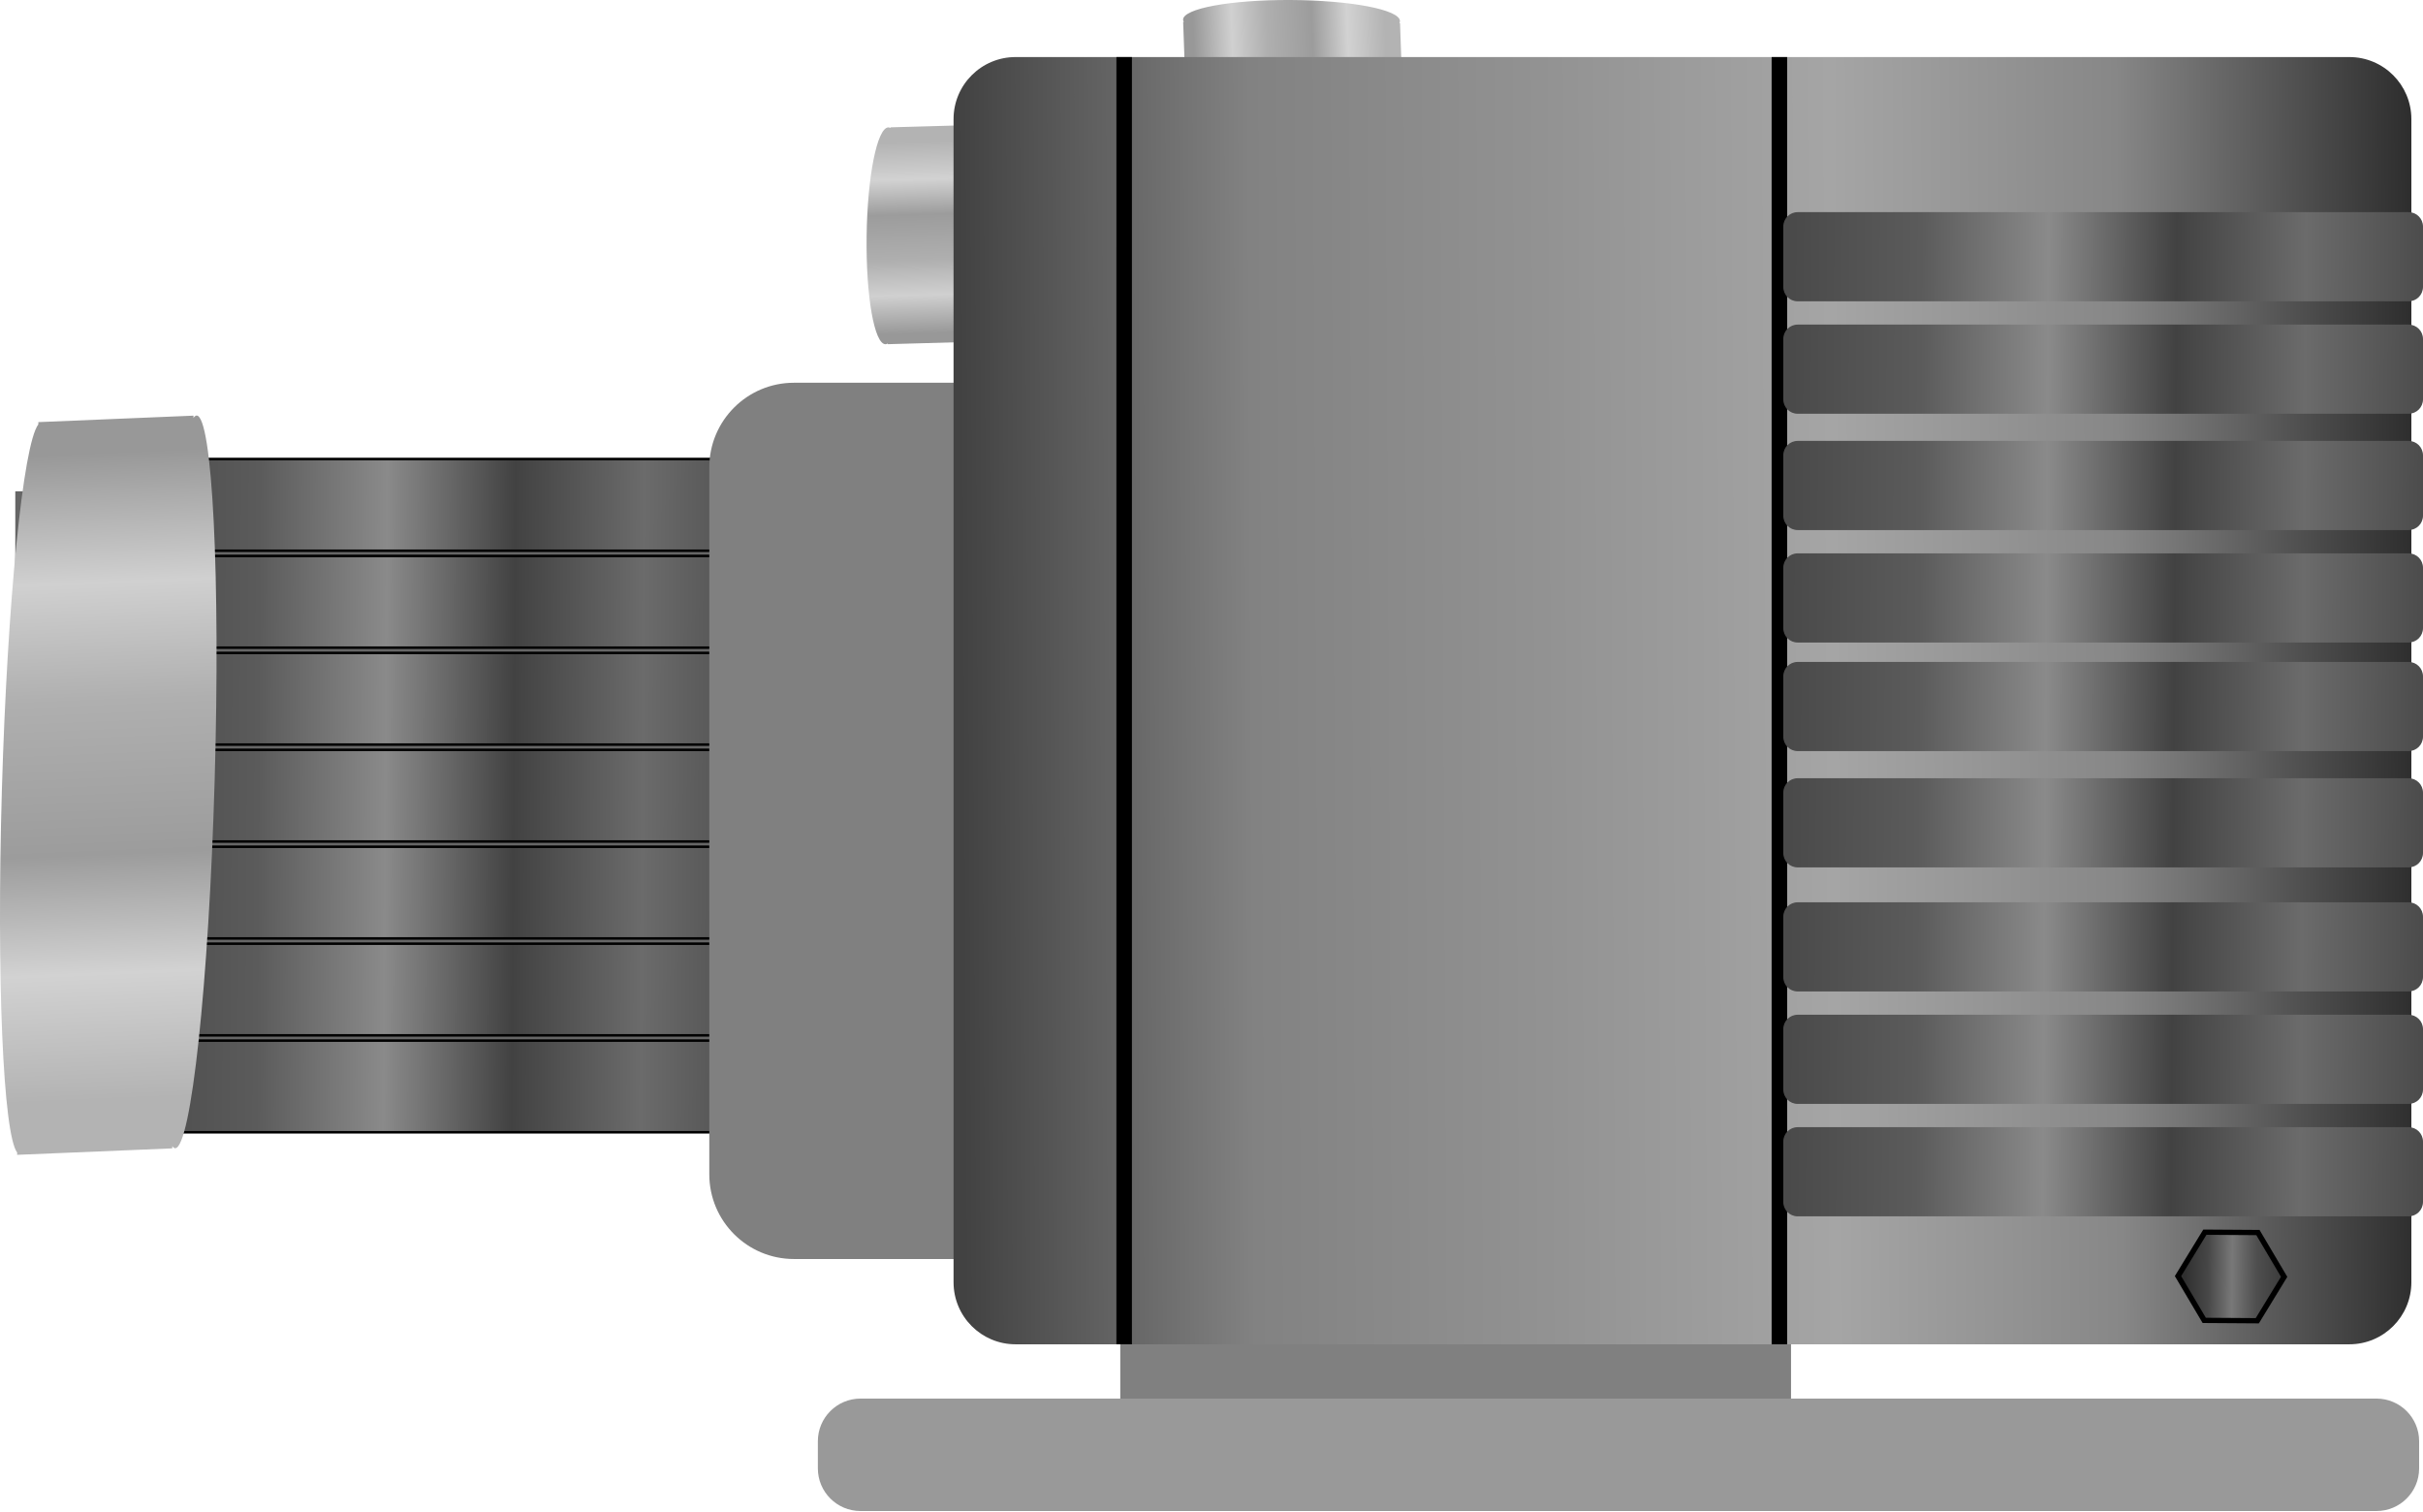
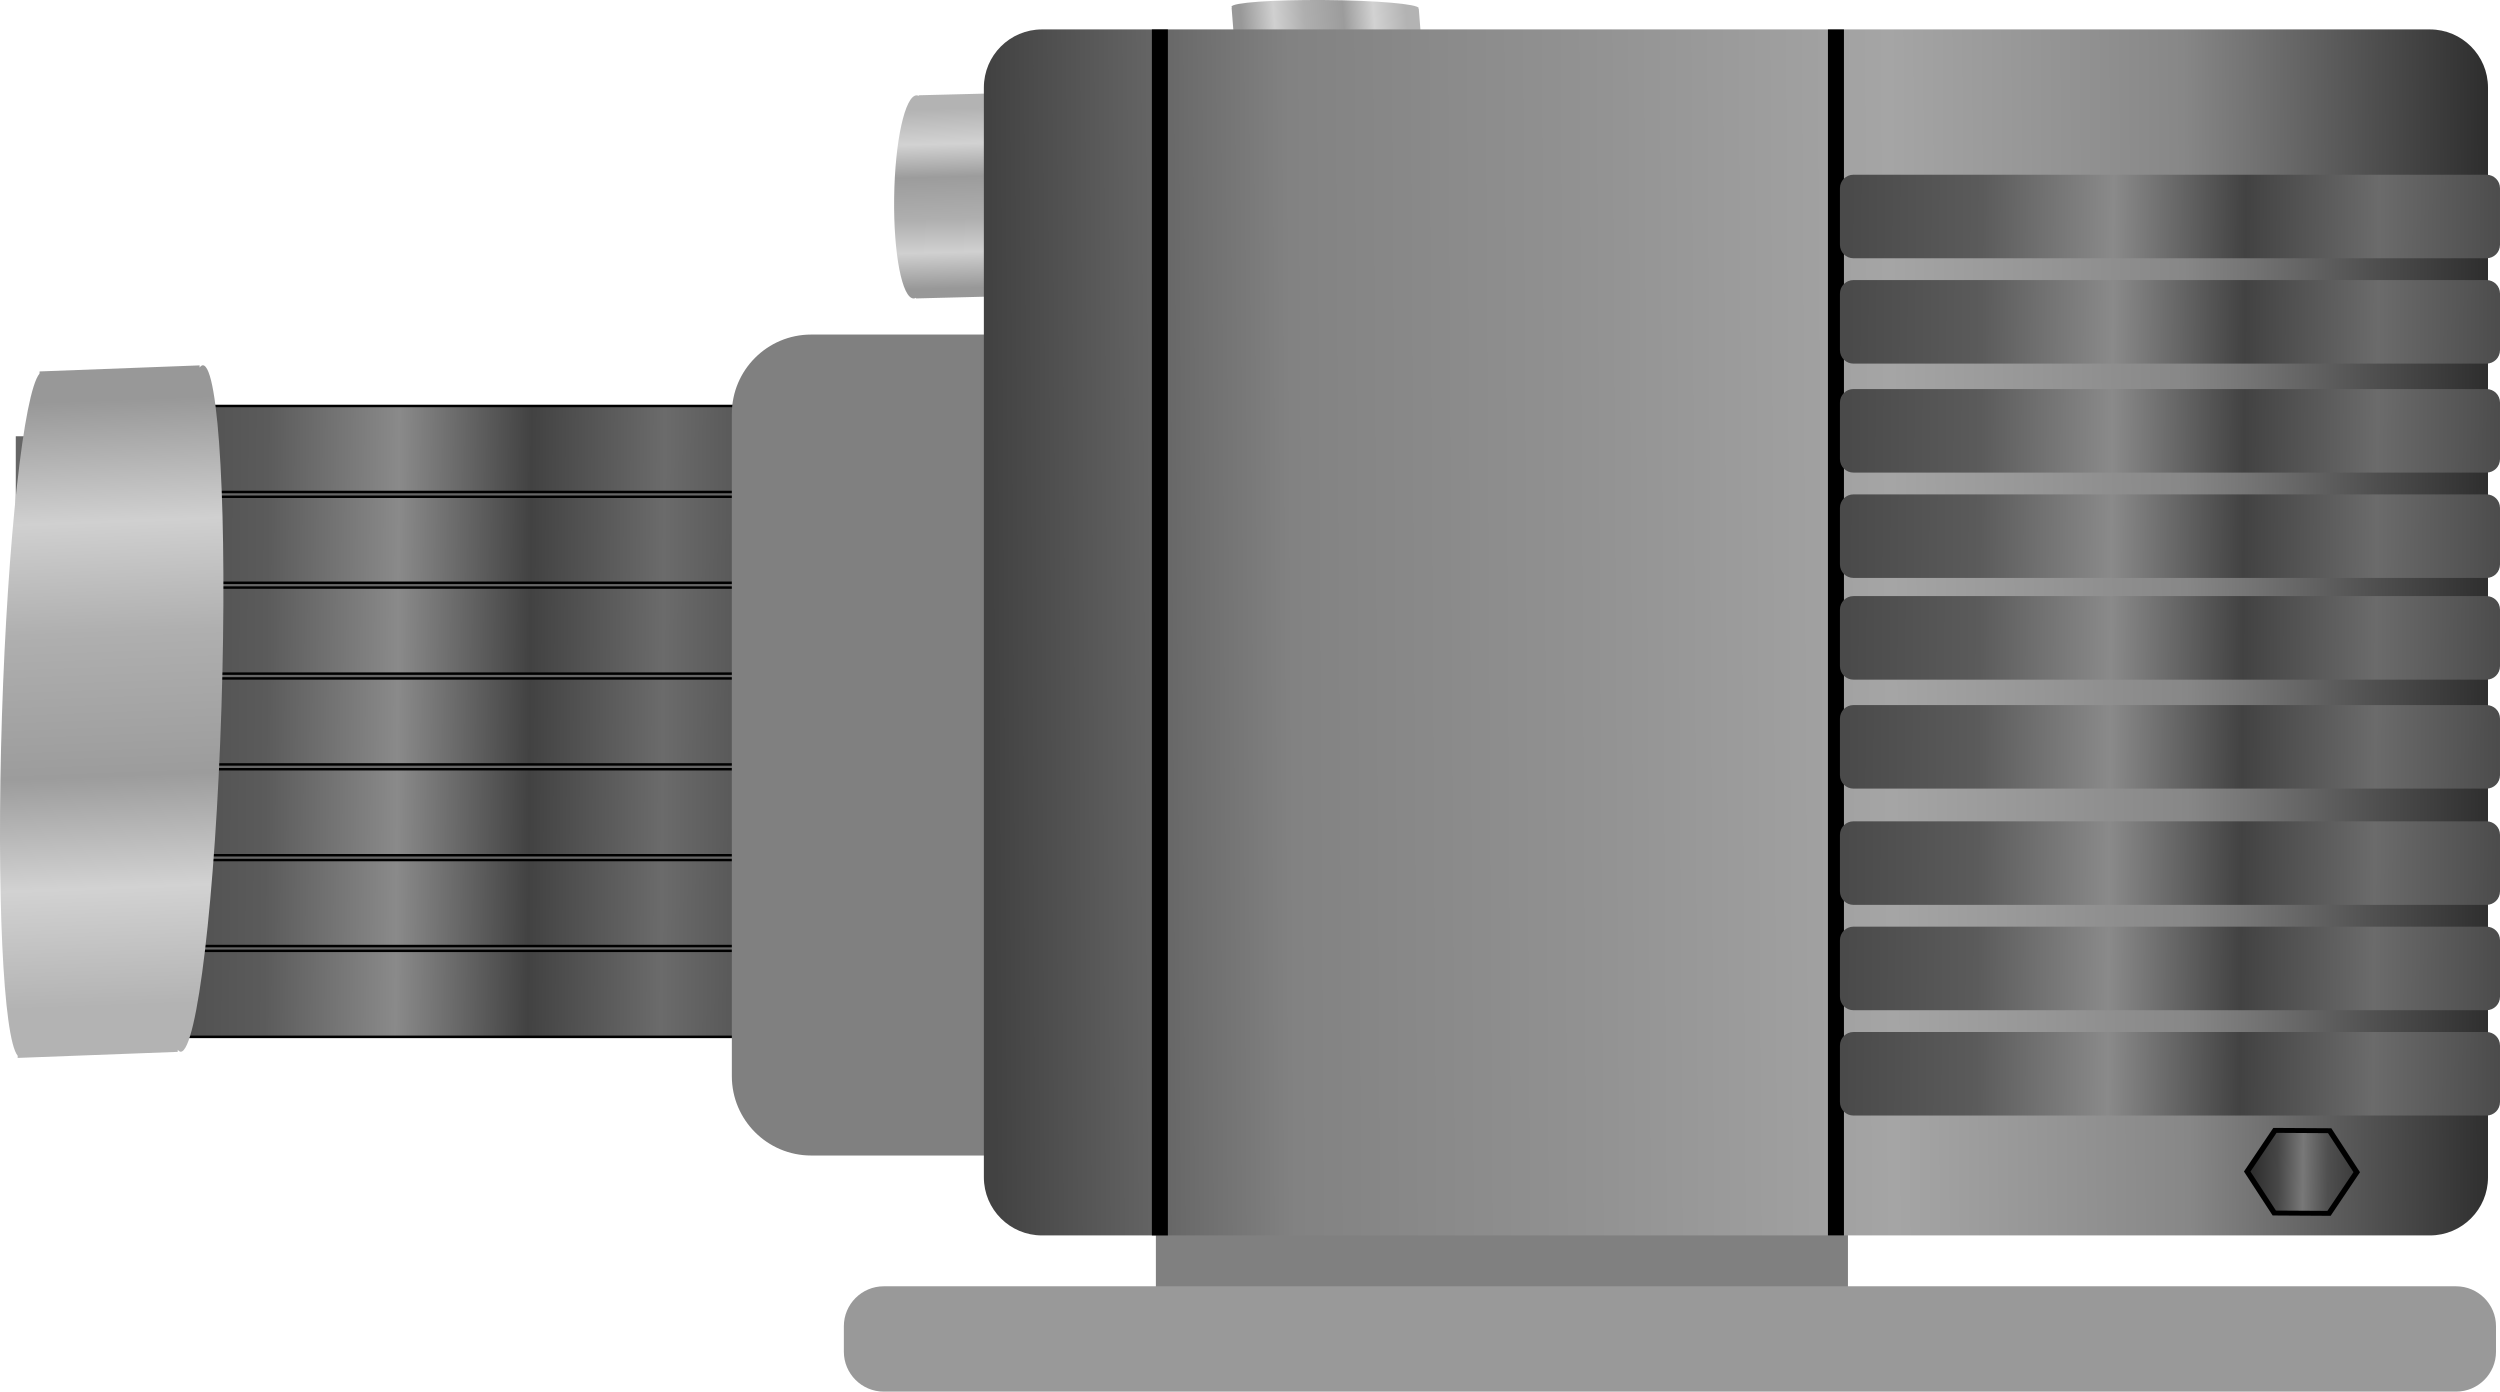
- <svg xmlns="http://www.w3.org/2000/svg" xmlns:xlink="http://www.w3.org/1999/xlink" width="300" height="187.08" viewBox="0 0 300 187.08" version="1.1" id="svg798">
+ <svg xmlns="http://www.w3.org/2000/svg" xmlns:xlink="http://www.w3.org/1999/xlink" width="300" height="166.996" viewBox="0 0 300 166.996" version="1.1" id="svg798">
  <defs id="defs795">
-     <linearGradient id="linearGradient92545">
-       <stop style="stop-color:#2f2f2f;stop-opacity:1;" offset="0" id="stop92541" />
-       <stop style="stop-color:#474747;stop-opacity:1;" offset="0.249" id="stop92549" />
-       <stop style="stop-color:#787878;stop-opacity:1;" offset="0.5" id="stop92551" />
-       <stop style="stop-color:#4f4f4f;stop-opacity:1;" offset="0.75" id="stop92553" />
-       <stop style="stop-color:#3d3d3d;stop-opacity:1;" offset="1" id="stop92543" />
+     <linearGradient xlink:href="#linearGradient31314" id="linearGradient22397" gradientUnits="userSpaceOnUse" gradientTransform="matrix(-0.8492636,-0.00625268,-0.02362168,-0.3014218,-40.07522,102.1644)" x1="134.835" y1="185.429" x2="171.708" y2="185.429" />
+     <linearGradient id="linearGradient31314">
+       <stop style="stop-color:#b3b3b3;stop-opacity:1;" offset="0.077" id="stop31302" />
+       <stop style="stop-color:#d2d2d2;stop-opacity:1;" offset="0.249" id="stop31304" />
+       <stop style="stop-color:#9c9c9c;stop-opacity:1;" offset="0.41" id="stop31306" />
+       <stop style="stop-color:#afafaf;stop-opacity:1;" offset="0.618" id="stop31308" />
+       <stop style="stop-color:#d0d0d0;stop-opacity:1;" offset="0.779" id="stop31310" />
+       <stop style="stop-color:#989898;stop-opacity:1;" offset="0.955" id="stop31312" />
    </linearGradient>
+     <linearGradient xlink:href="#linearGradient44730" id="linearGradient55895-5" gradientUnits="userSpaceOnUse" x1="58.135" y1="65.447" x2="77.913" y2="65.566" gradientTransform="matrix(5.540035,0,0,5.030684,-695.1655,-124.4133)" />
+     <linearGradient id="linearGradient44730">
+       <stop style="stop-color:#4a4a4a;stop-opacity:1;" offset="0" id="stop44726" />
+       <stop style="stop-color:#5b5b5b;stop-opacity:1;" offset="0.201" id="stop44821" />
+       <stop style="stop-color:#8a8a8a;stop-opacity:1;" offset="0.4" id="stop44823" />
+       <stop style="stop-color:#424242;stop-opacity:1;" offset="0.6" id="stop44825" />
+       <stop style="stop-color:#6b6b6b;stop-opacity:1;" offset="0.802" id="stop44829" />
+       <stop style="stop-color:#4a4a4a;stop-opacity:1;" offset="1" id="stop44728" />
+     </linearGradient>
+     <linearGradient xlink:href="#linearGradient31314" id="linearGradient31318-5" x1="134.835" y1="185.429" x2="171.708" y2="185.429" gradientUnits="userSpaceOnUse" gradientTransform="matrix(0.09952983,-3.114128,1.205166,-0.04560753,-615.1722,645.0634)" />
+     <linearGradient xlink:href="#linearGradient31314" id="linearGradient76316-0" gradientUnits="userSpaceOnUse" gradientTransform="matrix(-0.01277006,0.9216237,-0.8524192,0.02158476,-73.63443,-72.1904)" x1="134.835" y1="185.429" x2="171.708" y2="185.429" />
+     <linearGradient xlink:href="#linearGradient48501" id="linearGradient48503-5" x1="32.603" y1="49.265" x2="77.553" y2="49.025" gradientUnits="userSpaceOnUse" gradientTransform="matrix(5.540035,0,0,5.030684,-410.948,-111.1472)" />
    <linearGradient id="linearGradient48501">
      <stop style="stop-color:#424242;stop-opacity:1;" offset="0" id="stop48497" />
      <stop style="stop-color:#828282;stop-opacity:1;" offset="0.2" id="stop48505" />
      <stop style="stop-color:#929292;stop-opacity:1;" offset="0.4" id="stop48507" />
      <stop style="stop-color:#a5a5a5;stop-opacity:1;" offset="0.6" id="stop48509" />
      <stop style="stop-color:#878787;stop-opacity:1;" offset="0.796" id="stop48511" />
      <stop style="stop-color:#2d2d2d;stop-opacity:1;" offset="1" id="stop48499" />
    </linearGradient>
-     <linearGradient id="linearGradient44730">
-       <stop style="stop-color:#4a4a4a;stop-opacity:1;" offset="0" id="stop44726" />
-       <stop style="stop-color:#5b5b5b;stop-opacity:1;" offset="0.201" id="stop44821" />
-       <stop style="stop-color:#8a8a8a;stop-opacity:1;" offset="0.4" id="stop44823" />
-       <stop style="stop-color:#424242;stop-opacity:1;" offset="0.6" id="stop44825" />
-       <stop style="stop-color:#6b6b6b;stop-opacity:1;" offset="0.802" id="stop44829" />
-       <stop style="stop-color:#4a4a4a;stop-opacity:1;" offset="1" id="stop44728" />
+     <linearGradient xlink:href="#linearGradient44730" id="linearGradient44732-4" x1="58.135" y1="65.447" x2="77.913" y2="65.566" gradientUnits="userSpaceOnUse" gradientTransform="matrix(5.540035,0,0,5.030684,-410.948,-111.1472)" />
+     <linearGradient xlink:href="#linearGradient92545" id="linearGradient7719" gradientUnits="userSpaceOnUse" x1="6.357" y1="24.031" x2="18.098" y2="24.152" />
+     <linearGradient id="linearGradient92545">
+       <stop style="stop-color:#2f2f2f;stop-opacity:1;" offset="0" id="stop92541" />
+       <stop style="stop-color:#474747;stop-opacity:1;" offset="0.249" id="stop92549" />
+       <stop style="stop-color:#787878;stop-opacity:1;" offset="0.5" id="stop92551" />
+       <stop style="stop-color:#4f4f4f;stop-opacity:1;" offset="0.75" id="stop92553" />
+       <stop style="stop-color:#3d3d3d;stop-opacity:1;" offset="1" id="stop92543" />
    </linearGradient>
-     <linearGradient xlink:href="#linearGradient44730" id="linearGradient44732" x1="58.135" y1="65.447" x2="77.913" y2="65.566" gradientUnits="userSpaceOnUse" gradientTransform="matrix(4.004845,0,0,4.004845,-2.056205,-8.154189)" />
-     <linearGradient xlink:href="#linearGradient48501" id="linearGradient48503" x1="32.603" y1="49.265" x2="77.553" y2="49.025" gradientUnits="userSpaceOnUse" gradientTransform="matrix(4.004845,0,0,4.004845,-2.056205,-8.154189)" />
-     <linearGradient xlink:href="#linearGradient44730" id="linearGradient55895" gradientUnits="userSpaceOnUse" x1="58.135" y1="65.447" x2="77.913" y2="65.566" gradientTransform="matrix(4.004845,0,0,4.004845,-207.5146,-18.71514)" />
-     <linearGradient xlink:href="#linearGradient31314" id="linearGradient31318" x1="134.835" y1="185.429" x2="171.708" y2="185.429" gradientUnits="userSpaceOnUse" gradientTransform="matrix(0.07194928,-2.479106,0.8712041,-0.03630741,-149.6882,593.8526)" />
-     <linearGradient id="linearGradient31314">
-       <stop style="stop-color:#b3b3b3;stop-opacity:1;" offset="0.077" id="stop31302" />
-       <stop style="stop-color:#d2d2d2;stop-opacity:1;" offset="0.249" id="stop31304" />
-       <stop style="stop-color:#9c9c9c;stop-opacity:1;" offset="0.41" id="stop31306" />
-       <stop style="stop-color:#afafaf;stop-opacity:1;" offset="0.618" id="stop31308" />
-       <stop style="stop-color:#d0d0d0;stop-opacity:1;" offset="0.779" id="stop31310" />
-       <stop style="stop-color:#989898;stop-opacity:1;" offset="0.955" id="stop31312" />
-     </linearGradient>
-     <linearGradient xlink:href="#linearGradient31314" id="linearGradient76316" gradientUnits="userSpaceOnUse" gradientTransform="matrix(-0.00923137,0.7336895,-0.6162067,0.01718327,241.7849,22.85867)" x1="134.835" y1="185.429" x2="171.708" y2="185.429" />
-     <linearGradient xlink:href="#linearGradient92545" id="linearGradient92547" x1="6.357" y1="24.031" x2="18.098" y2="24.152" gradientUnits="userSpaceOnUse" />
-     <linearGradient xlink:href="#linearGradient31314" id="linearGradient5686" gradientUnits="userSpaceOnUse" gradientTransform="matrix(-0.7337379,-0.00378439,-0.02175736,-0.6160621,286.2371,233.7243)" x1="134.835" y1="185.429" x2="171.708" y2="185.429" />
  </defs>
-   <g id="pump" transform="translate(-9.491714,-109.5935)">
-     <path id="path76314-5" style="fill:url(#linearGradient5686);fill-opacity:1;stroke-width:0.636" d="m 169.968,128.221 a 13.426,2.522 0.38 0 0 13.262,-2.195 l 0.083,3.8e-4 -0.009,-0.259 -0.471,-13.323 -0.083,-3.8e-4 a 13.426,2.522 0.38 0 0 0.074,-0.258 13.426,2.522 0.38 0 0 -13.514,-2.592 13.426,2.522 0.38 0 0 -13.336,2.454 13.426,2.522 0.38 0 0 0.094,0.259 l -0.085,-3.7e-4 0.471,13.323 0.009,0.259 0.085,3.6e-4 a 13.426,2.522 0.38 0 0 13.42,2.332 z m 13.541,-2.452 -0.689,-13.713 z" />
-     <rect style="fill:#808080;stroke-width:2.603;stroke-linecap:square;paint-order:markers stroke fill" id="rect50079" width="83.047" height="28.803" x="148.197" y="261.15" ry="1.788" />
-     <rect style="fill:#666666;stroke-width:1.502;stroke-linecap:square;paint-order:markers stroke fill" id="rect19760" width="139.212" height="77.767" x="11.385" y="170.422" ry="11.964" rx="0" />
-     <path id="rect55893" style="fill:url(#linearGradient55895);fill-opacity:1;stroke:#000000;stroke-width:0.625;stroke-linecap:square;stroke-opacity:1;paint-order:markers stroke fill" d="M 26.615 166.582 C 25.624 166.582 24.826 167.378 24.826 168.369 L 24.826 175.836 C 24.826 176.826 25.624 177.623 26.615 177.623 L 102.246 177.623 C 103.236 177.623 104.033 176.826 104.033 175.836 L 104.033 168.369 C 104.033 167.378 103.236 166.582 102.246 166.582 L 26.615 166.582 z M 26.615 178.582 C 25.624 178.582 24.826 179.38 24.826 180.371 L 24.826 187.836 C 24.826 188.826 25.624 189.623 26.615 189.623 L 102.246 189.623 C 103.236 189.623 104.033 188.826 104.033 187.836 L 104.033 180.371 C 104.033 179.38 103.236 178.582 102.246 178.582 L 26.615 178.582 z M 26.615 190.584 C 25.624 190.584 24.826 191.38 24.826 192.371 L 24.826 199.838 C 24.826 200.828 25.624 201.625 26.615 201.625 L 102.246 201.625 C 103.236 201.625 104.033 200.828 104.033 199.838 L 104.033 192.371 C 104.033 191.38 103.236 190.584 102.246 190.584 L 26.615 190.584 z M 26.615 202.586 C 25.624 202.586 24.826 203.382 24.826 204.373 L 24.826 211.838 C 24.826 212.828 25.624 213.625 26.615 213.625 L 102.246 213.625 C 103.236 213.625 104.033 212.828 104.033 211.838 L 104.033 204.373 C 104.033 203.382 103.236 202.586 102.246 202.586 L 26.615 202.586 z M 26.615 214.586 C 25.624 214.586 24.826 215.382 24.826 216.373 L 24.826 223.84 C 24.826 224.83 25.624 225.627 26.615 225.627 L 102.246 225.627 C 103.236 225.627 104.033 224.83 104.033 223.84 L 104.033 216.373 C 104.033 215.382 103.236 214.586 102.246 214.586 L 26.615 214.586 z M 26.615 226.588 C 25.624 226.588 24.826 227.384 24.826 228.375 L 24.826 235.84 C 24.826 236.83 25.624 237.629 26.615 237.629 L 102.246 237.629 C 103.236 237.629 104.033 236.83 104.033 235.84 L 104.033 228.375 C 104.033 227.384 103.236 226.588 102.246 226.588 L 26.615 226.588 z M 26.615 238.588 C 25.624 238.588 24.826 239.384 24.826 240.375 L 24.826 247.842 C 24.826 248.832 25.624 249.629 26.615 249.629 L 102.246 249.629 C 103.236 249.629 104.033 248.832 104.033 247.842 L 104.033 240.375 C 104.033 239.384 103.236 238.588 102.246 238.588 L 26.615 238.588 z " />
-     <rect style="fill:#808080;stroke-width:1.173;stroke-linecap:square;paint-order:markers stroke fill" id="rect32992" width="41.764" height="108.49" x="97.313" y="156.981" ry="10.484" />
-     <path id="path31294" style="fill:url(#linearGradient31318);fill-opacity:1;stroke-width:1.39" d="m 9.726,207.347 a 3.561,45.38 1.688 0 0 1.893,44.946 l -0.008,0.28 0.366,-0.015 18.841,-0.785 0.008,-0.28 a 3.561,45.38 1.688 0 0 0.358,0.265 3.561,45.38 1.688 0 0 4.884,-45.508 3.561,45.38 1.688 0 0 -2.252,-45.211 3.561,45.38 1.688 0 0 -0.374,0.301 l 0.008,-0.285 -18.841,0.785 -0.366,0.015 -0.008,0.286 a 3.561,45.38 1.688 0 0 -4.509,45.207 z m 2.23,45.903 19.411,-1.5 z" />
-     <path id="path76314" style="fill:url(#linearGradient76316);fill-opacity:1;stroke-width:0.636" d="m 135.422,138.341 a 2.522,13.426 0.806 0 0 -2.096,-13.278 l 9.9e-4,-0.083 -0.259,0.007 -13.326,0.372 -9.9e-4,0.083 a 2.522,13.426 0.806 0 0 -0.258,-0.076 2.522,13.426 0.806 0 0 -2.693,13.494 2.522,13.426 0.806 0 0 2.355,13.354 2.522,13.426 0.806 0 0 0.26,-0.092 l -0.001,0.085 13.326,-0.372 0.259,-0.007 9.9e-4,-0.085 a 2.522,13.426 0.806 0 0 2.432,-13.403 z m -2.351,-13.559 -13.718,0.587 z" />
-     <rect style="fill:url(#linearGradient48503);fill-opacity:1;stroke-width:1.198;stroke-linecap:square;paint-order:markers stroke fill" id="rect19032" width="180.496" height="159.374" x="127.555" y="116.657" ry="7.681" />
-     <rect style="fill:#999999;stroke-width:1.11;stroke-linecap:square;paint-order:markers stroke fill" id="rect26348" width="198.258" height="13.921" x="110.754" y="282.752" ry="5.28" />
-     <rect style="fill:#000000;stroke-width:0.609;stroke-linecap:square;paint-order:markers stroke fill" id="rect31432" width="1.92" height="159.374" x="228.844" y="116.657" ry="0" />
-     <rect style="fill:#000000;stroke-width:0.609;stroke-linecap:square;paint-order:markers stroke fill" id="rect38076" width="1.92" height="159.374" x="147.717" y="116.657" ry="0" />
-     <path id="rect43160" style="fill:url(#linearGradient44732);fill-opacity:1;stroke-width:0.625;stroke-linecap:square;paint-order:markers stroke fill" d="M 232.072 135.859 C 231.081 135.859 230.285 136.656 230.285 137.646 L 230.285 145.111 C 230.285 146.101 231.081 146.9 232.072 146.9 L 307.705 146.9 C 308.695 146.9 309.492 146.101 309.492 145.111 L 309.492 137.646 C 309.492 136.656 308.695 135.859 307.705 135.859 L 232.072 135.859 z M 232.072 149.781 C 231.081 149.781 230.285 150.578 230.285 151.568 L 230.285 159.033 C 230.285 160.023 231.081 160.82 232.072 160.82 L 307.705 160.82 C 308.695 160.82 309.492 160.023 309.492 159.033 L 309.492 151.568 C 309.492 150.578 308.695 149.781 307.705 149.781 L 232.072 149.781 z M 232.072 164.181 C 231.081 164.181 230.285 164.978 230.285 165.968 L 230.285 173.435 C 230.285 174.426 231.081 175.222 232.072 175.222 L 307.705 175.222 C 308.695 175.222 309.492 174.426 309.492 173.435 L 309.492 165.968 C 309.492 164.978 308.695 164.181 307.705 164.181 L 232.072 164.181 z M 232.072 178.103 C 231.081 178.103 230.285 178.9 230.285 179.89 L 230.285 187.355 C 230.285 188.346 231.081 189.144 232.072 189.144 L 307.705 189.144 C 308.695 189.144 309.492 188.346 309.492 187.355 L 309.492 179.89 C 309.492 178.9 308.695 178.103 307.705 178.103 L 232.072 178.103 z M 232.072 191.545 C 231.081 191.545 230.285 192.341 230.285 193.332 L 230.285 200.797 C 230.285 201.787 231.081 202.586 232.072 202.586 L 307.705 202.586 C 308.695 202.586 309.492 201.787 309.492 200.797 L 309.492 193.332 C 309.492 192.341 308.695 191.545 307.705 191.545 L 232.072 191.545 z M 232.072 205.945 C 231.081 205.945 230.285 206.742 230.285 207.732 L 230.285 215.199 C 230.285 216.189 231.081 216.986 232.072 216.986 L 307.705 216.986 C 308.695 216.986 309.492 216.189 309.492 215.199 L 309.492 207.732 C 309.492 206.742 308.695 205.945 307.705 205.945 L 232.072 205.945 z M 232.072 221.306 C 231.081 221.306 230.285 222.103 230.285 223.093 L 230.285 230.56 C 230.285 231.551 231.081 232.347 232.072 232.347 L 307.705 232.347 C 308.695 232.347 309.492 231.551 309.492 230.56 L 309.492 223.093 C 309.492 222.103 308.695 221.306 307.705 221.306 L 232.072 221.306 z M 232.072 235.228 C 231.081 235.228 230.285 236.025 230.285 237.015 L 230.285 244.48 C 230.285 245.471 231.081 246.269 232.072 246.269 L 307.705 246.269 C 308.695 246.269 309.492 245.471 309.492 244.48 L 309.492 237.015 C 309.492 236.025 308.695 235.228 307.705 235.228 L 232.072 235.228 z M 232.072 249.148 C 231.081 249.148 230.285 249.947 230.285 250.937 L 230.285 258.402 C 230.285 259.392 231.081 260.189 232.072 260.189 L 307.705 260.189 C 308.695 260.189 309.492 259.392 309.492 258.402 L 309.492 250.937 C 309.492 249.947 308.695 249.148 307.705 249.148 L 232.072 249.148 z " />
-     <path style="fill:url(#linearGradient92547);fill-opacity:1;stroke:#000000;stroke-width:1.332;stroke-linecap:square;stroke-dasharray:none;stroke-opacity:1;paint-order:markers stroke fill" id="path91087" d="m 15.103,29.487 -6.066,-0.042 -2.997,-5.274 3.069,-5.232 6.066,0.042 2.997,5.274 z" transform="matrix(1.018584,0,0,0.9775133,273.3982,243.9622)" />
+   <g id="pump" transform="matrix(0.722892,0,0,0.722892,285.5231,-29.45836)">
+     <path id="path76314-5-6" style="fill:url(#linearGradient22397);fill-opacity:1;stroke-width:0.479" d="m -174.385,49.87 a 15.54,1.233 0.453 0 0 15.356,-0.994 l 0.096,7.12e-4 -0.01,-0.127 -0.511,-6.519 -0.096,-7.12e-4 a 15.54,1.233 0.453 0 0 0.086,-0.126 15.54,1.233 0.453 0 0 -15.635,-1.349 15.54,1.233 0.453 0 0 -15.442,1.12 15.54,1.233 0.453 0 0 0.108,0.127 l -0.098,-7.22e-4 0.511,6.519 0.01,0.127 0.098,7.21e-4 a 15.54,1.233 0.453 0 0 15.528,1.221 z m 15.679,-1.118 -0.763,-6.711 z" />
+     <rect style="fill:#808080;stroke-width:3.431;stroke-linecap:square;paint-order:markers stroke fill" id="rect50079-5" width="114.882" height="36.18" x="-203.097" y="227.139" ry="2.246" />
+     <rect style="fill:#666666;stroke-width:1.98;stroke-linecap:square;paint-order:markers stroke fill" id="rect19760-8" width="192.577" height="97.687" x="-392.354" y="113.171" ry="15.029" rx="0" />
+     <path id="rect55893-8" style="fill:url(#linearGradient55895-5);fill-opacity:1;stroke:#000000;stroke-width:0.823;stroke-linecap:square;stroke-opacity:1;paint-order:markers stroke fill" d="m -371.515,108.347 c -1.244,0 -2.245,1.001 -2.245,2.245 v 9.379 c 0,1.244 1.001,2.245 2.245,2.245 h 105.079 c 1.244,0 2.247,-1.001 2.247,-2.245 v -9.379 c 0,-1.244 -1.002,-2.245 -2.247,-2.245 z m 0,15.075 c -1.244,0 -2.245,1.001 -2.245,2.245 v 9.379 c 0,1.244 1.001,2.245 2.245,2.245 h 105.079 c 1.244,0 2.247,-1.001 2.247,-2.245 v -9.379 c 0,-1.244 -1.002,-2.245 -2.247,-2.245 z m 0,15.075 c -1.244,0 -2.245,1.001 -2.245,2.245 v 9.379 c 0,1.244 1.001,2.245 2.245,2.245 h 105.079 c 1.244,0 2.247,-1.001 2.247,-2.245 v -9.379 c 0,-1.244 -1.002,-2.245 -2.247,-2.245 z m 0,15.075 c -1.244,0 -2.245,1.001 -2.245,2.245 v 9.377 c 0,1.244 1.001,2.247 2.245,2.247 h 105.079 c 1.244,0 2.247,-1.002 2.247,-2.247 v -9.377 c 0,-1.244 -1.002,-2.245 -2.247,-2.245 z m 0,15.074 c -1.244,0 -2.245,1.002 -2.245,2.247 v 9.377 c 0,1.244 1.001,2.247 2.245,2.247 h 105.079 c 1.244,0 2.247,-1.002 2.247,-2.247 v -9.377 c 0,-1.244 -1.002,-2.247 -2.247,-2.247 z m 0,15.075 c -1.244,0 -2.245,1.002 -2.245,2.247 v 9.377 c 0,1.244 1.001,2.247 2.245,2.247 h 105.079 c 1.244,0 2.247,-1.002 2.247,-2.247 v -9.377 c 0,-1.244 -1.002,-2.247 -2.247,-2.247 z m 0,15.075 c -1.244,0 -2.245,1.002 -2.245,2.247 v 9.377 c 0,1.244 1.001,2.245 2.245,2.245 h 105.079 c 1.244,0 2.247,-1.001 2.247,-2.245 v -9.377 c 0,-1.244 -1.002,-2.247 -2.247,-2.247 z" />
+     <rect style="fill:#808080;stroke-width:1.546;stroke-linecap:square;paint-order:markers stroke fill" id="rect32992-8" width="57.773" height="136.279" x="-273.488" y="96.287" ry="13.17" />
+     <path id="path31294-3" style="fill:url(#linearGradient31318-5);fill-opacity:1;stroke-width:1.832" d="m -394.65,159.555 a 4.926,57.009 1.861 0 0 2.618,56.459 l -0.011,0.351 0.506,-0.019 26.063,-0.986 0.011,-0.351 a 4.926,57.009 1.861 0 0 0.495,0.332 4.926,57.009 1.861 0 0 6.757,-57.165 4.926,57.009 1.861 0 0 -3.115,-56.791 4.926,57.009 1.861 0 0 -0.517,0.378 l 0.011,-0.359 -26.063,0.986 -0.506,0.019 -0.011,0.359 a 4.926,57.009 1.861 0 0 -6.237,56.787 z m 3.085,57.661 26.852,-1.885 z" />
+     <path id="path76314-7" style="fill:url(#linearGradient76316-0);fill-opacity:1;stroke-width:0.839" d="m -220.77,72.873 a 3.488,16.865 0.894 0 0 -2.9,-16.679 l 0.001,-0.104 -0.358,0.009 -18.435,0.467 -0.001,0.104 a 3.488,16.865 0.894 0 0 -0.356,-0.095 3.488,16.865 0.894 0 0 -3.725,16.951 3.488,16.865 0.894 0 0 3.257,16.774 3.488,16.865 0.894 0 0 0.359,-0.115 l -0.001,0.106 18.435,-0.467 0.358,-0.009 0.001,-0.106 a 3.488,16.865 0.894 0 0 3.364,-16.836 z m -3.252,-17.032 -18.976,0.738 z" />
+     <rect style="fill:url(#linearGradient48503-5);fill-opacity:1;stroke-width:1.58;stroke-linecap:square;paint-order:markers stroke fill" id="rect19032-7" width="249.686" height="200.198" x="-231.652" y="45.634" ry="9.648" />
+     <rect style="fill:#999999;stroke-width:1.463;stroke-linecap:square;paint-order:markers stroke fill" id="rect26348-8" width="274.257" height="17.487" x="-254.894" y="254.274" ry="6.633" />
+     <rect style="fill:#000000;stroke-width:0.802;stroke-linecap:square;paint-order:markers stroke fill" id="rect31432-3" width="2.656" height="200.198" x="-91.535" y="45.634" ry="0" />
+     <rect style="fill:#000000;stroke-width:0.802;stroke-linecap:square;paint-order:markers stroke fill" id="rect38076-8" width="2.656" height="200.198" x="-203.761" y="45.634" ry="0" />
+     <path id="rect43160-9" style="fill:url(#linearGradient44732-4);fill-opacity:1;stroke-width:0.823;stroke-linecap:square;paint-order:markers stroke fill" d="m -87.297,69.755 c -1.244,0 -2.247,1.001 -2.247,2.245 v 9.379 c 0,1.244 1.002,2.245 2.247,2.245 H 17.781 c 1.244,0 2.245,-1.001 2.245,-2.245 v -9.379 c 0,-1.244 -1.001,-2.245 -2.245,-2.245 z m 0,17.487 c -1.244,0 -2.247,1.002 -2.247,2.247 v 9.377 c 0,1.244 1.002,2.245 2.247,2.245 H 17.781 c 1.244,0 2.245,-1.001 2.245,-2.245 v -9.377 c 0,-1.244 -1.001,-2.247 -2.245,-2.247 z m 0,18.09 c -1.244,0 -2.247,1.001 -2.247,2.245 v 9.379 c 0,1.244 1.002,2.245 2.247,2.245 H 17.781 c 1.244,0 2.245,-1.001 2.245,-2.245 V 107.577 c 0,-1.244 -1.001,-2.245 -2.245,-2.245 z m 0,17.487 c -1.244,0 -2.247,1.001 -2.247,2.245 v 9.379 c 0,1.244 1.002,2.245 2.247,2.245 H 17.781 c 1.244,0 2.245,-1.001 2.245,-2.245 v -9.379 c 0,-1.244 -1.001,-2.245 -2.245,-2.245 z m 0,16.884 c -1.244,0 -2.247,1.002 -2.247,2.247 v 9.377 c 0,1.244 1.002,2.247 2.247,2.247 H 17.781 c 1.244,0 2.245,-1.002 2.245,-2.247 v -9.377 c 0,-1.244 -1.001,-2.247 -2.245,-2.247 z m 0,18.09 c -1.244,0 -2.247,1.002 -2.247,2.247 v 9.377 c 0,1.244 1.002,2.245 2.247,2.245 H 17.781 c 1.244,0 2.245,-1.001 2.245,-2.245 v -9.377 c 0,-1.244 -1.001,-2.247 -2.245,-2.247 z m 0,19.297 c -1.244,0 -2.247,1.001 -2.247,2.245 v 9.377 c 0,1.244 1.002,2.247 2.247,2.247 H 17.781 c 1.244,0 2.245,-1.002 2.245,-2.247 v -9.377 c 0,-1.244 -1.001,-2.245 -2.245,-2.245 z m 0,17.487 c -1.244,0 -2.247,1.001 -2.247,2.245 v 9.377 c 0,1.244 1.002,2.247 2.247,2.247 H 17.781 c 1.244,0 2.245,-1.002 2.245,-2.247 v -9.377 c 0,-1.244 -1.001,-2.245 -2.245,-2.245 z m 0,17.487 c -1.244,0 -2.247,1.001 -2.247,2.245 v 9.379 c 0,1.244 1.002,2.245 2.247,2.245 H 17.781 c 1.244,0 2.245,-1.001 2.245,-2.245 v -9.379 c 0,-1.244 -1.001,-2.245 -2.245,-2.245 z" />
+     <path style="fill:url(#linearGradient7719);fill-opacity:1;stroke:#000000;stroke-width:1.332;stroke-linecap:square;stroke-dasharray:none;stroke-opacity:1;paint-order:markers stroke fill" id="path91087-0" d="m 15.103,29.487 -6.066,-0.042 -2.997,-5.274 3.069,-5.232 6.066,0.042 2.997,5.274 z" transform="matrix(1.409041,0,0,1.227903,-29.90276,205.5486)" />
  </g>
</svg>
